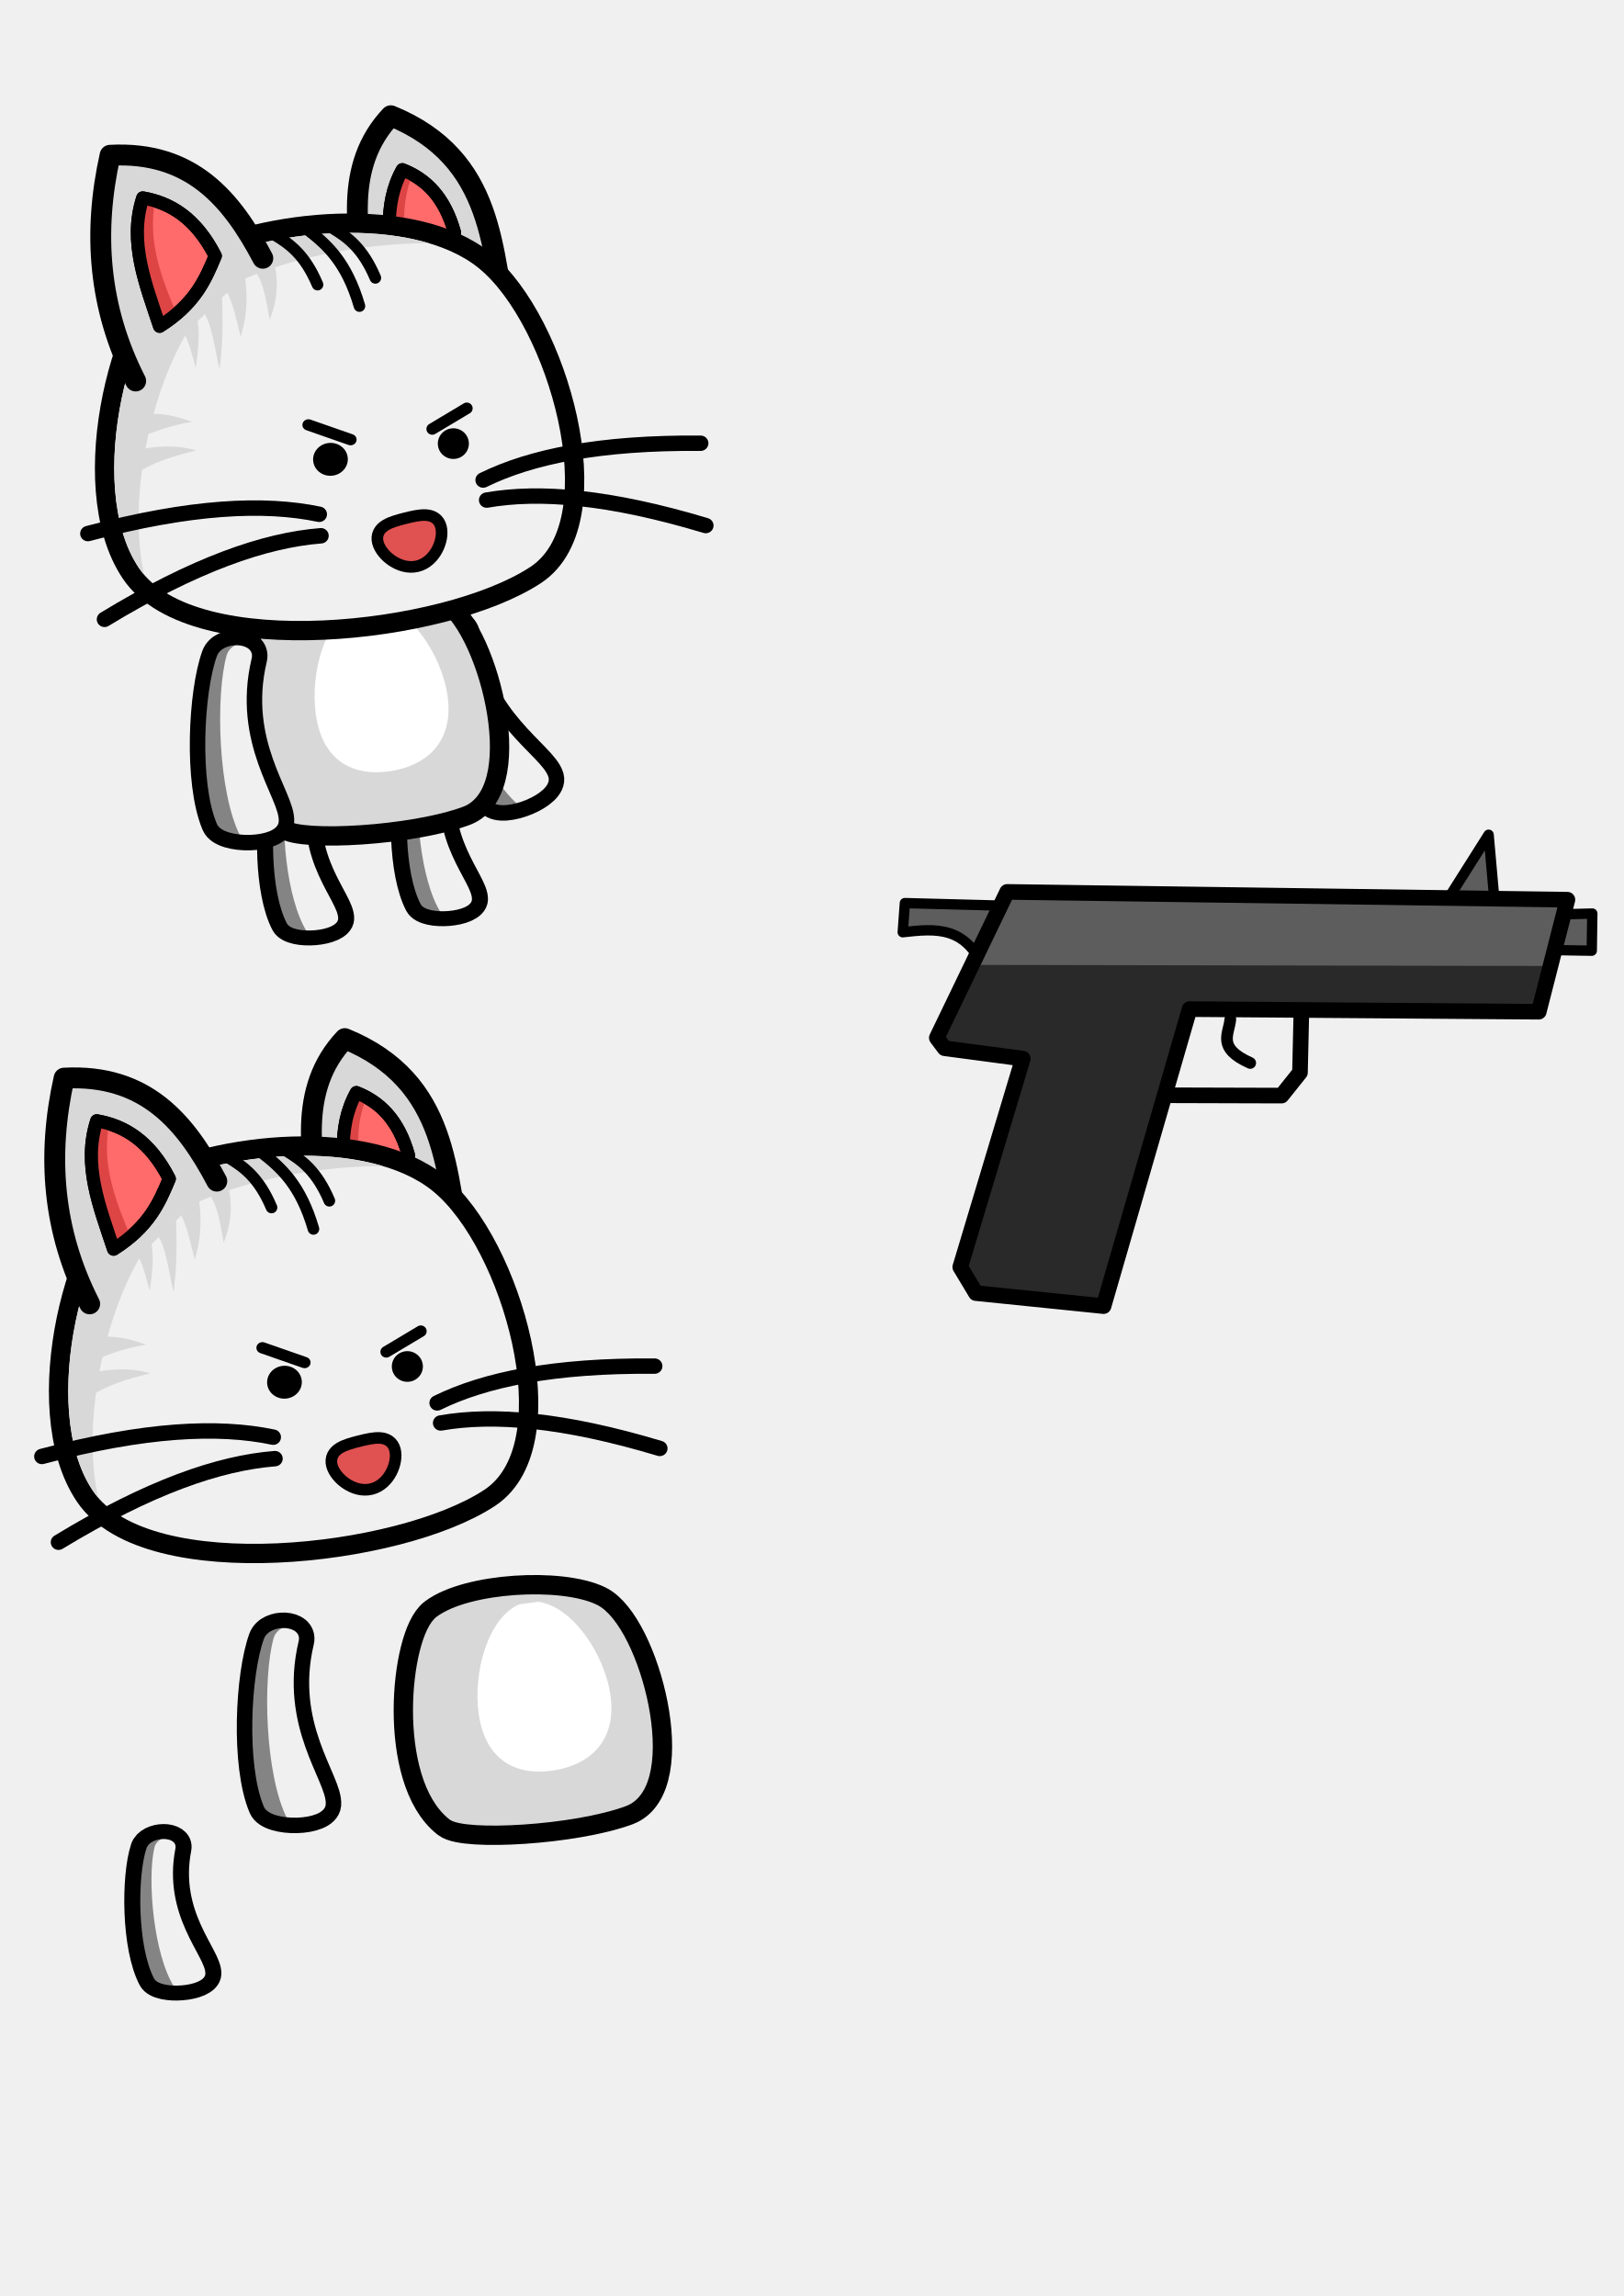
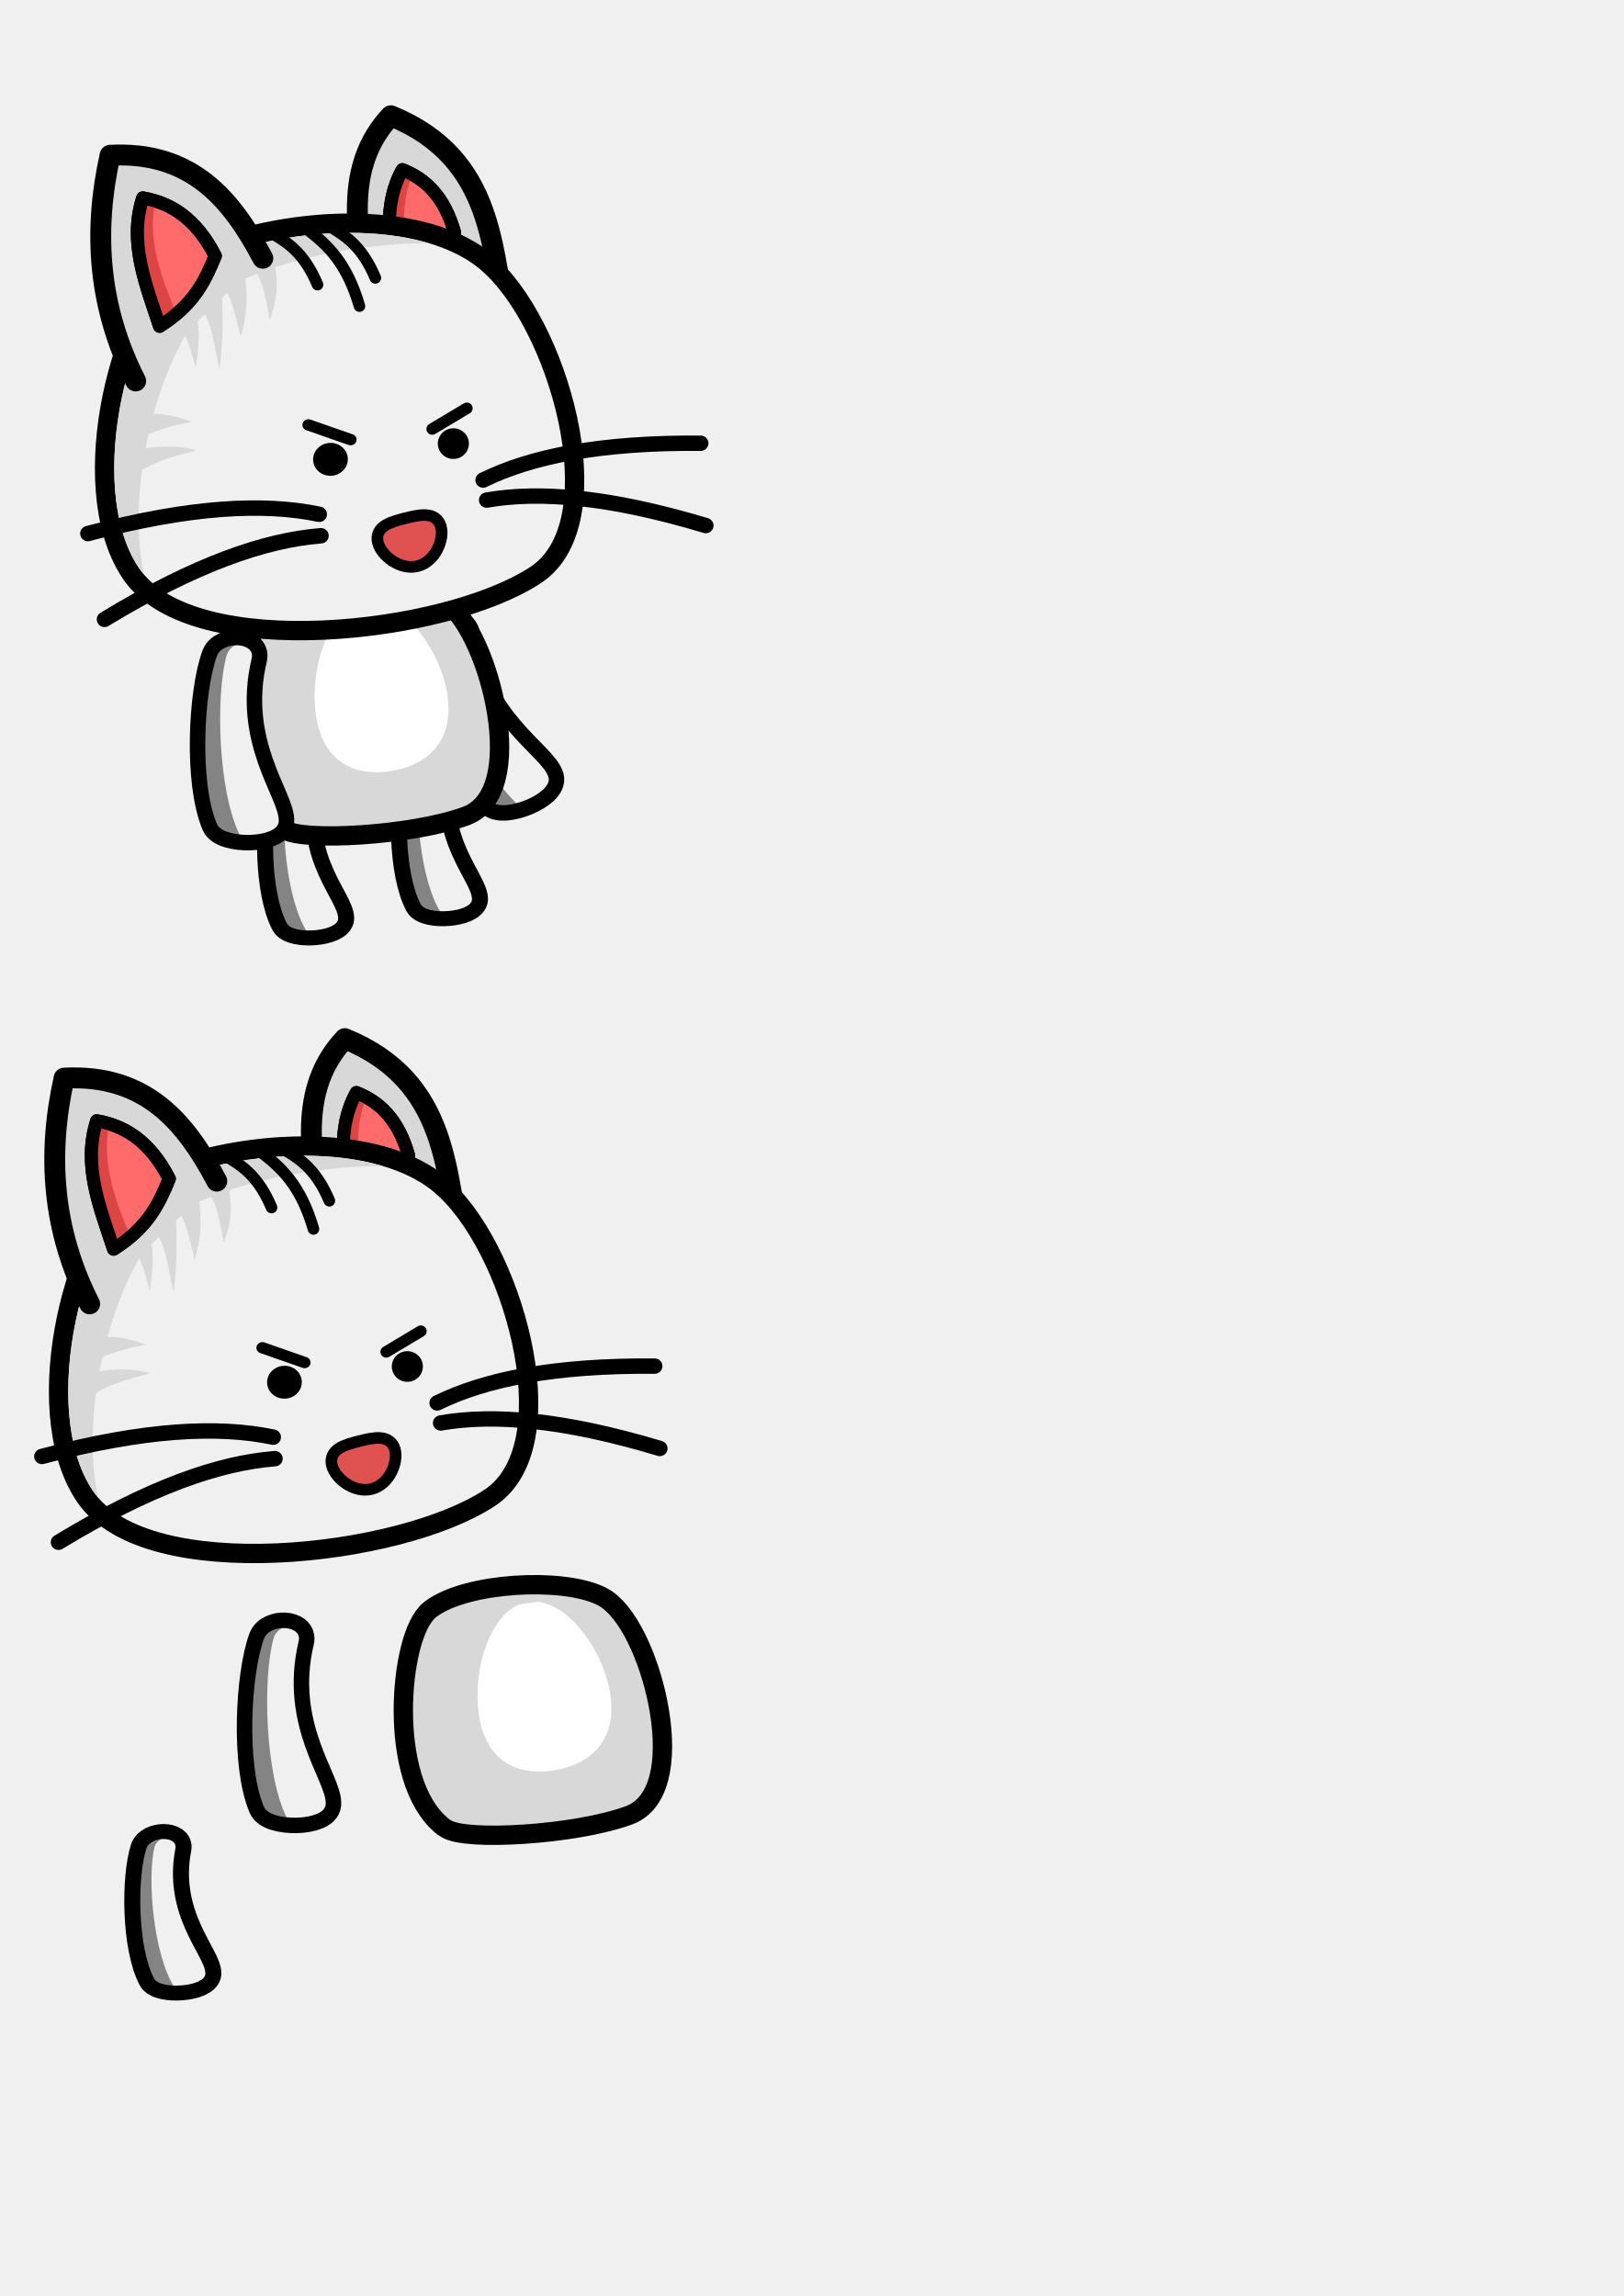
<svg xmlns="http://www.w3.org/2000/svg" width="210mm" height="297mm" viewBox="0 0 210 297" version="1.1" id="svg8">
  <defs id="defs2" />
  <g id="layer1">
    <g id="g4870">
      <g id="g4803" style="stroke-width:4;stroke-miterlimit:4;stroke-dasharray:none" transform="rotate(-21.09213,35.53628,11.43265)">
        <path id="path4797" d="m 28.503,85.885 c 0.738,-2.02 5.001,-1.817 4.499,0.283 -2.658,11.129 3.76,18.26 3.496,21.152 -0.197,2.157 -7.157,2.258 -7.995,0.283 -2.297,-5.411 -1.697,-17.074 0,-21.719 z" style="opacity:1;fill:none;fill-opacity:1;stroke:#000000;stroke-width:4;stroke-linecap:round;stroke-linejoin:round;stroke-miterlimit:4;stroke-dasharray:none;stroke-opacity:1;paint-order:stroke fill markers" />
        <path style="opacity:1;fill:#f0f0f0;fill-opacity:1;stroke:none;stroke-width:4;stroke-linecap:round;stroke-linejoin:round;stroke-miterlimit:4;stroke-dasharray:none;stroke-opacity:1;paint-order:stroke fill markers" d="m 28.503,85.885 c 0.738,-2.02 5.001,-1.817 4.499,0.283 -2.658,11.129 3.76,18.26 3.496,21.152 -0.197,2.157 -7.157,2.258 -7.995,0.283 -2.297,-5.411 -1.697,-17.074 0,-21.719 z" id="path4799" />
        <path id="path4801" transform="scale(0.2645833)" d="m 117.912,317.533 c -4.297,-0.239 -9.203,1.543 -10.65,5.506 -6.658,18.222 -9.013,63.984 0,85.215 1.345,3.169 6.716,4.953 12.637,5.402 -0.27,-0.305 -0.513,-0.625 -0.691,-0.971 -11.034,-21.35 -12.187,-69.082 -6.703,-88.539 0.949,-3.367 4.282,-5.466 7.863,-6.23 -0.774,-0.206 -1.601,-0.335 -2.455,-0.383 z" style="opacity:1;fill:#000000;fill-opacity:0.453;stroke:none;stroke-width:15.118;stroke-linecap:round;stroke-linejoin:round;stroke-miterlimit:4;stroke-dasharray:none;stroke-opacity:1;paint-order:stroke fill markers" />
      </g>
      <g transform="translate(0.1889881,1.700893)" id="g4829">
        <g id="g4819" style="stroke-width:4.975;stroke-miterlimit:4;stroke-dasharray:none" transform="matrix(0.8312477,-0.04899425,0.04567883,0.7749976,25.61031,33.26686)">
          <path id="path4813" d="m 28.503,85.885 c 0.738,-2.02 5.001,-1.817 4.499,0.283 -2.658,11.129 3.76,18.26 3.496,21.152 -0.197,2.157 -7.157,2.258 -7.995,0.283 -2.297,-5.411 -1.697,-17.074 0,-21.719 z" style="opacity:1;fill:none;fill-opacity:1;stroke:#000000;stroke-width:4.975;stroke-linecap:round;stroke-linejoin:round;stroke-miterlimit:4;stroke-dasharray:none;stroke-opacity:1;paint-order:stroke fill markers" />
          <path style="opacity:1;fill:#f0f0f0;fill-opacity:1;stroke:none;stroke-width:4.975;stroke-linecap:round;stroke-linejoin:round;stroke-miterlimit:4;stroke-dasharray:none;stroke-opacity:1;paint-order:stroke fill markers" d="m 28.503,85.885 c 0.738,-2.02 5.001,-1.817 4.499,0.283 -2.658,11.129 3.76,18.26 3.496,21.152 -0.197,2.157 -7.157,2.258 -7.995,0.283 -2.297,-5.411 -1.697,-17.074 0,-21.719 z" id="path4815" />
          <path id="path4817" transform="scale(0.2645833)" d="m 117.912,317.533 c -4.297,-0.239 -9.203,1.543 -10.65,5.506 -6.658,18.222 -9.013,63.984 0,85.215 1.345,3.169 6.716,4.953 12.637,5.402 -0.27,-0.305 -0.513,-0.625 -0.691,-0.971 -11.034,-21.35 -12.187,-69.082 -6.703,-88.539 0.949,-3.367 4.282,-5.466 7.863,-6.23 -0.774,-0.206 -1.601,-0.335 -2.455,-0.383 z" style="opacity:1;fill:#000000;fill-opacity:0.453;stroke:none;stroke-width:18.803;stroke-linecap:round;stroke-linejoin:round;stroke-miterlimit:4;stroke-dasharray:none;stroke-opacity:1;paint-order:stroke fill markers" />
        </g>
        <g transform="matrix(0.8312477,-0.04899425,0.04567883,0.7749976,8.305708,35.75511)" style="stroke-width:4.975;stroke-miterlimit:4;stroke-dasharray:none" id="g4811">
          <path style="opacity:1;fill:none;fill-opacity:1;stroke:#000000;stroke-width:4.975;stroke-linecap:round;stroke-linejoin:round;stroke-miterlimit:4;stroke-dasharray:none;stroke-opacity:1;paint-order:stroke fill markers" d="m 28.503,85.885 c 0.738,-2.02 5.001,-1.817 4.499,0.283 -2.658,11.129 3.76,18.26 3.496,21.152 -0.197,2.157 -7.157,2.258 -7.995,0.283 -2.297,-5.411 -1.697,-17.074 0,-21.719 z" id="path4805" />
          <path id="path4807" d="m 28.503,85.885 c 0.738,-2.02 5.001,-1.817 4.499,0.283 -2.658,11.129 3.76,18.26 3.496,21.152 -0.197,2.157 -7.157,2.258 -7.995,0.283 -2.297,-5.411 -1.697,-17.074 0,-21.719 z" style="opacity:1;fill:#f0f0f0;fill-opacity:1;stroke:none;stroke-width:4.975;stroke-linecap:round;stroke-linejoin:round;stroke-miterlimit:4;stroke-dasharray:none;stroke-opacity:1;paint-order:stroke fill markers" />
          <path style="opacity:1;fill:#000000;fill-opacity:0.453;stroke:none;stroke-width:18.803;stroke-linecap:round;stroke-linejoin:round;stroke-miterlimit:4;stroke-dasharray:none;stroke-opacity:1;paint-order:stroke fill markers" d="m 117.912,317.533 c -4.297,-0.239 -9.203,1.543 -10.65,5.506 -6.658,18.222 -9.013,63.984 0,85.215 1.345,3.169 6.716,4.953 12.637,5.402 -0.27,-0.305 -0.513,-0.625 -0.691,-0.971 -11.034,-21.35 -12.187,-69.082 -6.703,-88.539 0.949,-3.367 4.282,-5.466 7.863,-6.23 -0.774,-0.206 -1.601,-0.335 -2.455,-0.383 z" transform="scale(0.2645833)" id="path4809" />
        </g>
      </g>
      <g id="g4678">
        <path style="opacity:1;fill:#d8d8d8;fill-opacity:1;stroke:#000000;stroke-width:5;stroke-linecap:round;stroke-linejoin:round;stroke-miterlimit:4;stroke-dasharray:none;stroke-opacity:1;paint-order:stroke fill markers" d="m 35.381,79.883 c 4.189,-3.161 16.061,-3.856 20.757,-1.566 5.633,2.748 10.94,23.389 3.732,26.05 -6.764,2.497 -20.821,3.265 -22.801,1.72 -6.867,-5.359 -5.159,-23.586 -1.688,-26.204 z" id="rect4490" />
        <path style="opacity:1;fill:#ffffff;fill-opacity:1;stroke:none;stroke-width:18.898;stroke-linecap:round;stroke-linejoin:round;stroke-miterlimit:4;stroke-dasharray:none;stroke-opacity:1;paint-order:stroke fill markers" d="M 183.357 294.521 C 180.298 294.993 177.224 295.43 174.133 295.822 C 159.229 302.209 151.413 328.614 154.406 349.418 C 157.685 372.206 172.685 379.633 190.455 377.076 C 208.225 374.52 222.038 362.948 218.76 340.16 C 215.774 319.405 199.639 296.51 183.357 294.521 z " transform="scale(0.2645833)" id="path4844" />
      </g>
      <g id="g4674">
        <g id="g4631">
          <g id="g4604">
            <g id="g4740" transform="translate(0.5669643,3.779762)">
              <path id="path4497" d="M 65.101,39.098 C 63.01,28.795 63.567,16.737 49.981,11.192 c -6.138,6.504 -4.462,15.349 -2.728,24.081" style="fill:#d8d8d8;fill-opacity:1;stroke:#000000;stroke-width:2.7;stroke-linecap:butt;stroke-linejoin:round;stroke-miterlimit:4;stroke-dasharray:none;stroke-opacity:1" />
              <g style="stroke-width:1.137" transform="matrix(0.8585841,0.1746828,-0.1731684,0.866093,38.76432,-4.293689)" id="g4714">
                <path id="path4708" d="m 19.251,22.061 c -1.853,5.687 0.37,11.133 2.177,16.603 4.568,-2.889 5.906,-5.994 7.201,-9.102 -2.502,-4.888 -5.763,-6.87 -9.378,-7.501 z" style="fill:#ff6a6a;fill-opacity:1;stroke:#000000;stroke-width:1.932;stroke-linecap:round;stroke-linejoin:round;stroke-miterlimit:4;stroke-dasharray:none;stroke-opacity:1" />
                <path id="path4710" d="m 19.652,22.061 c -1.853,5.687 0.37,11.133 2.177,16.603 0.709,-0.448 1.332,-0.902 1.897,-1.36 -2.044,-4.842 -3.936,-9.703 -2.846,-14.969 -0.405,-0.11 -0.814,-0.203 -1.228,-0.275 z" style="fill:#dd4545;fill-opacity:1;stroke:none;stroke-width:1.932;stroke-linecap:round;stroke-linejoin:round;stroke-miterlimit:4;stroke-dasharray:none;stroke-opacity:1" />
                <path style="fill:none;fill-opacity:1;stroke:#000000;stroke-width:1.932;stroke-linecap:round;stroke-linejoin:round;stroke-miterlimit:4;stroke-dasharray:none;stroke-opacity:1" d="m 19.251,22.061 c -1.853,5.687 0.37,11.133 2.177,16.603 4.568,-2.889 5.906,-5.994 7.201,-9.102 -2.502,-4.888 -5.763,-6.87 -9.378,-7.501 z" id="path4712" />
              </g>
            </g>
            <g id="g4555">
              <g id="g4543">
                <path style="opacity:1;fill:#f0f0f0;fill-opacity:1;stroke:#000000;stroke-width:5;stroke-linecap:round;stroke-linejoin:round;stroke-miterlimit:4;stroke-dasharray:none;stroke-opacity:1;paint-order:stroke fill markers" d="m 24.418,34.779 c 10.103,-5.357 28.995,-6.975 37.479,-0.111 9.043,7.317 16.151,32.438 6.701,38.663 C 57.277,80.79 25.279,84.294 17.977,73.482 10.67,62.663 17.18,38.617 24.418,34.779 Z" id="rect4485" />
                <g id="g4722" transform="matrix(1,0,0,0.939834,0,4.83221)" style="stroke-width:1.032">
                  <path id="path4691" transform="scale(0.2645833)" d="m 74.9,195.832 c -0.964,0.002 -1.94,0.042 -2.928,0.125 l -3.283,12.121 c 7.209,-3.212 14.761,-6.275 25.254,-8.08 -6.086,-2.306 -12.294,-4.179 -19.043,-4.166 z m 6.67,16.982 c -4.798,0.043 -9.596,0.737 -14.395,1.83 l -2.021,13.385 c 9.06,-7.1 19.882,-10.236 30.811,-13.131 -4.798,-1.516 -9.596,-2.127 -14.395,-2.084 z" style="fill:#d8d8d8;fill-opacity:1;stroke:none;stroke-width:1.032px;stroke-linecap:butt;stroke-linejoin:miter;stroke-opacity:1" />
                  <path id="path4682" transform="scale(0.2645833)" d="m 132.836,112.367 -10.102,7.07 c 5.738,5.115 7.265,16.543 9.09,27.527 5.453,-14.963 3.488,-24.914 1.012,-34.598 z m -13.891,5.051 -11.363,9.85 c 5.837,6.765 7.512,18.158 10.102,28.535 4.536,-16.453 2.571,-27.127 1.262,-38.385 z m -10.607,11.869 -10.1,11.617 c 5.629,7.488 6.517,20.665 9.09,31.82 2.225,-18.727 1.352,-30.487 1.01,-43.438 z m -12.373,14.9 -7.828,7.07 c 4.029,5.026 5.46,13.092 7.576,20.709 1.202,-9.483 2.342,-18.954 0.252,-27.779 z" style="fill:#d8d8d8;fill-opacity:1;stroke:none;stroke-width:1.032px;stroke-linecap:butt;stroke-linejoin:miter;stroke-opacity:1" />
                  <path id="path4669" transform="scale(0.2645833)" d="m 170.393,101.688 c -28.157,0.098 -57.819,7.299 -78.105,18.744 -27.357,15.434 -51.958,112.134 -24.344,155.641 0.738,1.163 1.557,2.278 2.426,3.359 -11.001,-56.009 14.556,-135.535 42.436,-150.428 25.141,-13.43 61.928,-21.866 96.814,-21.939 -11.844,-3.744 -25.351,-5.425 -39.227,-5.377 z" style="opacity:1;fill:#d8d8d8;fill-opacity:1;stroke:none;stroke-width:19.493;stroke-linecap:round;stroke-linejoin:round;stroke-miterlimit:4;stroke-dasharray:none;stroke-opacity:1;paint-order:stroke fill markers" />
                </g>
              </g>
              <g style="stroke-width:1.149;stroke-miterlimit:4;stroke-dasharray:none" transform="matrix(1.301408,0,0,1.309682,-11.70101,-5.03174)" id="g4581">
                <path style="fill:none;stroke:#000000;stroke-width:1.149;stroke-linecap:round;stroke-linejoin:miter;stroke-miterlimit:4;stroke-dasharray:none;stroke-opacity:1;paint-order:stroke fill markers" d="m 39.556,26.523 c 1.97,1.512 3.888,3.233 5.158,7.547" id="path4564" />
                <path id="path4566" d="m 36.261,27.023 c 1.522,0.909 3.024,1.971 4.287,4.93" style="fill:none;stroke:#000000;stroke-width:1.149;stroke-linecap:round;stroke-linejoin:miter;stroke-miterlimit:4;stroke-dasharray:none;stroke-opacity:1;paint-order:stroke fill markers" />
                <path style="fill:none;stroke:#000000;stroke-width:1.149;stroke-linecap:round;stroke-linejoin:miter;stroke-miterlimit:4;stroke-dasharray:none;stroke-opacity:1;paint-order:stroke fill markers" d="m 42.007,26.355 c 1.522,0.909 3.024,1.971 4.287,4.93" id="path4568" />
              </g>
            </g>
          </g>
          <g transform="translate(-0.785596,3.542136)" id="g4733">
            <path style="fill:#d8d8d8;fill-opacity:1;stroke:none;stroke-width:2.7;stroke-linecap:round;stroke-linejoin:round;stroke-miterlimit:4;stroke-dasharray:none;stroke-opacity:1" d="M 34.774,29.865 C 30.734,22.196 25.551,15.978 15.025,16.542 12.797,26.512 13.508,36.273 18.332,45.74" id="path4662" />
            <g id="g4706">
              <path id="path4658" d="m 19.251,22.061 c -1.853,5.687 0.37,11.133 2.177,16.603 4.568,-2.889 5.906,-5.994 7.201,-9.102 -2.502,-4.888 -5.763,-6.87 -9.378,-7.501 z" style="fill:#ff6a6a;fill-opacity:1;stroke:#000000;stroke-width:1.7;stroke-linecap:round;stroke-linejoin:round;stroke-miterlimit:4;stroke-dasharray:none;stroke-opacity:1" />
              <path id="path4696" d="m 19.652,22.061 c -1.853,5.687 0.37,11.133 2.177,16.603 0.709,-0.448 1.332,-0.902 1.897,-1.36 -2.044,-4.842 -3.936,-9.703 -2.846,-14.969 -0.405,-0.11 -0.814,-0.203 -1.228,-0.275 z" style="fill:#dd4545;fill-opacity:1;stroke:none;stroke-width:1.7;stroke-linecap:round;stroke-linejoin:round;stroke-miterlimit:4;stroke-dasharray:none;stroke-opacity:1" />
              <path style="fill:none;fill-opacity:1;stroke:#000000;stroke-width:1.7;stroke-linecap:round;stroke-linejoin:round;stroke-miterlimit:4;stroke-dasharray:none;stroke-opacity:1" d="m 19.251,22.061 c -1.853,5.687 0.37,11.133 2.177,16.603 4.568,-2.889 5.906,-5.994 7.201,-9.102 -2.502,-4.888 -5.763,-6.87 -9.378,-7.501 z" id="path4701" />
            </g>
            <path id="path4660" d="M 34.774,29.865 C 30.734,22.196 25.551,15.978 15.025,16.542 12.797,26.512 13.508,36.273 18.332,45.74" style="display:inline;fill:none;stroke:#000000;stroke-width:2.7;stroke-linecap:round;stroke-linejoin:round;stroke-miterlimit:4;stroke-dasharray:none;stroke-opacity:1" />
          </g>
        </g>
        <g id="g4637" transform="matrix(0.791142,0,0,0.7809278,10.574,13.29722)" style="stroke-width:1.272">
          <g style="stroke-width:1.162" transform="matrix(1.113297,-0.1050809,0.100768,1.067604,-8.350695,4.169412)" id="g4621">
            <circle style="opacity:1;fill:#000000;fill-opacity:1;stroke:none;stroke-width:3.137;stroke-linecap:round;stroke-linejoin:round;stroke-miterlimit:4;stroke-dasharray:none;stroke-opacity:1;paint-order:stroke fill markers" id="path4615" cx="39.021" cy="55.255" r="2.539" />
            <path style="fill:none;stroke:#000000;stroke-width:1.743;stroke-linecap:round;stroke-linejoin:miter;stroke-miterlimit:4;stroke-dasharray:none;stroke-opacity:1" d="M 42.228,52.516 36.283,49.641" id="path4617" />
          </g>
          <g id="g4627" transform="matrix(-0.9955751,0.09396948,0.09396948,0.9955751,94.40476,-2.222618)" style="stroke-width:1.272">
            <circle r="2.539" cy="55.255" cx="39.021" id="circle4623" style="opacity:1;fill:#000000;fill-opacity:1;stroke:none;stroke-width:3.435;stroke-linecap:round;stroke-linejoin:round;stroke-miterlimit:4;stroke-dasharray:none;stroke-opacity:1;paint-order:stroke fill markers" />
            <path id="path4625" d="M 42.228,52.516 36.283,49.641" style="fill:none;stroke:#000000;stroke-width:1.908;stroke-linecap:round;stroke-linejoin:miter;stroke-miterlimit:4;stroke-dasharray:none;stroke-opacity:1" />
          </g>
        </g>
        <g id="g4680" transform="rotate(-2.352195,38.31472,68.95306)">
          <g style="stroke-width:2.14;stroke-miterlimit:4;stroke-dasharray:none" transform="matrix(-0.9054804,0.2406351,0.2414419,0.900808,73.79044,-4.437829)" id="g4528">
            <path id="path4524" d="m 53.053,64.743 c 6.794,-3.801 16.646,-6.351 31.271,-6.949" style="fill:none;stroke:#000000;stroke-width:2.14;stroke-linecap:round;stroke-linejoin:miter;stroke-miterlimit:4;stroke-dasharray:none;stroke-opacity:1" />
            <path style="fill:none;stroke:#000000;stroke-width:2.14;stroke-linecap:round;stroke-linejoin:miter;stroke-miterlimit:4;stroke-dasharray:none;stroke-opacity:1" d="m 53.71,67.659 c 7.592,-1.724 17.762,-1.384 31.959,2.18" id="path4526" />
          </g>
          <g id="g4540" transform="matrix(0.8869768,0.07956509,-0.08049695,0.8767089,20.90813,2.113372)" style="stroke-width:2.259;stroke-miterlimit:4;stroke-dasharray:none">
            <path style="fill:none;stroke:#000000;stroke-width:2.259;stroke-linecap:round;stroke-linejoin:miter;stroke-miterlimit:4;stroke-dasharray:none;stroke-opacity:1" d="m 53.053,64.743 c 6.794,-3.801 16.646,-6.351 31.271,-6.949" id="path4536" />
            <path id="path4538" d="m 53.71,67.659 c 7.592,-1.724 17.762,-1.384 31.959,2.18" style="fill:none;stroke:#000000;stroke-width:2.259;stroke-linecap:round;stroke-linejoin:miter;stroke-miterlimit:4;stroke-dasharray:none;stroke-opacity:1" />
          </g>
        </g>
        <path style="opacity:1;fill:#e05151;fill-opacity:1;stroke:#000000;stroke-width:3;stroke-linecap:round;stroke-linejoin:round;stroke-miterlimit:4;stroke-dasharray:none;stroke-opacity:1;paint-order:stroke fill markers" d="m 56.303,68.321 c 0.344,1.308 -0.621,3.717 -2.472,4.183 -1.85,0.466 -3.885,-1.189 -4.229,-2.497 -0.344,-1.308 1.132,-1.775 2.983,-2.24 1.85,-0.466 3.374,-0.754 3.718,0.554 z" id="path4716" />
      </g>
      <g transform="translate(-0.4495421,-1.013725)" style="stroke-width:4;stroke-miterlimit:4;stroke-dasharray:none" id="g4795">
        <path style="opacity:1;fill:none;fill-opacity:1;stroke:#000000;stroke-width:4;stroke-linecap:round;stroke-linejoin:round;stroke-miterlimit:4;stroke-dasharray:none;stroke-opacity:1;paint-order:stroke fill markers" d="m 28.503,85.885 c 0.738,-2.02 5.001,-1.817 4.499,0.283 -2.658,11.129 3.76,18.26 3.496,21.152 -0.197,2.157 -7.157,2.258 -7.995,0.283 -2.297,-5.411 -1.697,-17.074 0,-21.719 z" id="rect4742" />
        <path id="path4747" d="m 28.503,85.885 c 0.738,-2.02 5.001,-1.817 4.499,0.283 -2.658,11.129 3.76,18.26 3.496,21.152 -0.197,2.157 -7.157,2.258 -7.995,0.283 -2.297,-5.411 -1.697,-17.074 0,-21.719 z" style="opacity:1;fill:#f0f0f0;fill-opacity:1;stroke:none;stroke-width:4;stroke-linecap:round;stroke-linejoin:round;stroke-miterlimit:4;stroke-dasharray:none;stroke-opacity:1;paint-order:stroke fill markers" />
        <path style="opacity:1;fill:#000000;fill-opacity:0.453;stroke:none;stroke-width:15.118;stroke-linecap:round;stroke-linejoin:round;stroke-miterlimit:4;stroke-dasharray:none;stroke-opacity:1;paint-order:stroke fill markers" d="m 117.912,317.533 c -4.297,-0.239 -9.203,1.543 -10.65,5.506 -6.658,18.222 -9.013,63.984 0,85.215 1.345,3.169 6.716,4.953 12.637,5.402 -0.27,-0.305 -0.513,-0.625 -0.691,-0.971 -11.034,-21.35 -12.187,-69.082 -6.703,-88.539 0.949,-3.367 4.282,-5.466 7.863,-6.23 -0.774,-0.206 -1.601,-0.335 -2.455,-0.383 z" transform="scale(0.2645833)" id="path4783" />
      </g>
    </g>
    <g id="g4704" style="stroke-width:4.975;stroke-miterlimit:4;stroke-dasharray:none" transform="matrix(0.8312477,-0.04899425,0.04567883,0.7749976,-8.68001,173.9401)">
      <path id="path4698" d="m 28.503,85.885 c 0.738,-2.02 5.001,-1.817 4.499,0.283 -2.658,11.129 3.76,18.26 3.496,21.152 -0.197,2.157 -7.157,2.258 -7.995,0.283 -2.297,-5.411 -1.697,-17.074 0,-21.719 z" style="opacity:1;fill:none;fill-opacity:1;stroke:#000000;stroke-width:4.975;stroke-linecap:round;stroke-linejoin:round;stroke-miterlimit:4;stroke-dasharray:none;stroke-opacity:1;paint-order:stroke fill markers" />
      <path style="opacity:1;fill:#f0f0f0;fill-opacity:1;stroke:none;stroke-width:4.975;stroke-linecap:round;stroke-linejoin:round;stroke-miterlimit:4;stroke-dasharray:none;stroke-opacity:1;paint-order:stroke fill markers" d="m 28.503,85.885 c 0.738,-2.02 5.001,-1.817 4.499,0.283 -2.658,11.129 3.76,18.26 3.496,21.152 -0.197,2.157 -7.157,2.258 -7.995,0.283 -2.297,-5.411 -1.697,-17.074 0,-21.719 z" id="path4700" />
      <path id="path4702" transform="scale(0.2645833)" d="m 117.912,317.533 c -4.297,-0.239 -9.203,1.543 -10.65,5.506 -6.658,18.222 -9.013,63.984 0,85.215 1.345,3.169 6.716,4.953 12.637,5.402 -0.27,-0.305 -0.513,-0.625 -0.691,-0.971 -11.034,-21.35 -12.187,-69.082 -6.703,-88.539 0.949,-3.367 4.282,-5.466 7.863,-6.23 -0.774,-0.206 -1.601,-0.335 -2.455,-0.383 z" style="opacity:1;fill:#000000;fill-opacity:0.453;stroke:none;stroke-width:18.803;stroke-linecap:round;stroke-linejoin:round;stroke-miterlimit:4;stroke-dasharray:none;stroke-opacity:1;paint-order:stroke fill markers" />
    </g>
    <g id="g4713" transform="translate(21.06653,129.2698)">
      <path style="opacity:1;fill:#d8d8d8;fill-opacity:1;stroke:#000000;stroke-width:5;stroke-linecap:round;stroke-linejoin:round;stroke-miterlimit:4;stroke-dasharray:none;stroke-opacity:1;paint-order:stroke fill markers" d="m 35.381,79.883 c 4.189,-3.161 16.061,-3.856 20.757,-1.566 5.633,2.748 10.94,23.389 3.732,26.05 -6.764,2.497 -20.821,3.265 -22.801,1.72 -6.867,-5.359 -5.159,-23.586 -1.688,-26.204 z" id="path4709" />
      <path style="opacity:1;fill:#ffffff;fill-opacity:1;stroke:none;stroke-width:18.898;stroke-linecap:round;stroke-linejoin:round;stroke-miterlimit:4;stroke-dasharray:none;stroke-opacity:1;paint-order:stroke fill markers" d="m 183.357,294.521 c -3.059,0.472 -6.133,0.909 -9.225,1.301 -14.904,6.387 -22.72,32.792 -19.727,53.596 3.278,22.788 18.278,30.215 36.049,27.658 17.77,-2.557 31.583,-14.128 28.305,-36.916 -2.986,-20.756 -19.121,-43.65 -35.402,-45.639 z" transform="scale(0.2645833)" id="path4711" />
    </g>
    <g id="g4798" transform="translate(-5.949387,119.3789)">
      <g id="g4765">
        <g id="g4749">
          <g id="g4725" transform="translate(0.5669643,3.779762)">
            <path id="path4715" d="M 65.101,39.098 C 63.01,28.795 63.567,16.737 49.981,11.192 c -6.138,6.504 -4.462,15.349 -2.728,24.081" style="fill:#d8d8d8;fill-opacity:1;stroke:#000000;stroke-width:2.7;stroke-linecap:butt;stroke-linejoin:round;stroke-miterlimit:4;stroke-dasharray:none;stroke-opacity:1" />
            <g style="stroke-width:1.137" transform="matrix(0.8585841,0.1746828,-0.1731684,0.866093,38.76432,-4.293689)" id="g4723">
              <path id="path4717" d="m 19.251,22.061 c -1.853,5.687 0.37,11.133 2.177,16.603 4.568,-2.889 5.906,-5.994 7.201,-9.102 -2.502,-4.888 -5.763,-6.87 -9.378,-7.501 z" style="fill:#ff6a6a;fill-opacity:1;stroke:#000000;stroke-width:1.932;stroke-linecap:round;stroke-linejoin:round;stroke-miterlimit:4;stroke-dasharray:none;stroke-opacity:1" />
              <path id="path4719" d="m 19.652,22.061 c -1.853,5.687 0.37,11.133 2.177,16.603 0.709,-0.448 1.332,-0.902 1.897,-1.36 -2.044,-4.842 -3.936,-9.703 -2.846,-14.969 -0.405,-0.11 -0.814,-0.203 -1.228,-0.275 z" style="fill:#dd4545;fill-opacity:1;stroke:none;stroke-width:1.932;stroke-linecap:round;stroke-linejoin:round;stroke-miterlimit:4;stroke-dasharray:none;stroke-opacity:1" />
              <path style="fill:none;fill-opacity:1;stroke:#000000;stroke-width:1.932;stroke-linecap:round;stroke-linejoin:round;stroke-miterlimit:4;stroke-dasharray:none;stroke-opacity:1" d="m 19.251,22.061 c -1.853,5.687 0.37,11.133 2.177,16.603 4.568,-2.889 5.906,-5.994 7.201,-9.102 -2.502,-4.888 -5.763,-6.87 -9.378,-7.501 z" id="path4721" />
            </g>
          </g>
          <g id="g4747">
            <g id="g4737">
              <path style="opacity:1;fill:#f0f0f0;fill-opacity:1;stroke:#000000;stroke-width:5;stroke-linecap:round;stroke-linejoin:round;stroke-miterlimit:4;stroke-dasharray:none;stroke-opacity:1;paint-order:stroke fill markers" d="m 24.418,34.779 c 10.103,-5.357 28.995,-6.975 37.479,-0.111 9.043,7.317 16.151,32.438 6.701,38.663 C 57.277,80.79 25.279,84.294 17.977,73.482 10.67,62.663 17.18,38.617 24.418,34.779 Z" id="path4727" />
              <g id="g4735" transform="matrix(1,0,0,0.939834,0,4.83221)" style="stroke-width:1.032">
                <path id="path4729" transform="scale(0.2645833)" d="m 74.9,195.832 c -0.964,0.002 -1.94,0.042 -2.928,0.125 l -3.283,12.121 c 7.209,-3.212 14.761,-6.275 25.254,-8.08 -6.086,-2.306 -12.294,-4.179 -19.043,-4.166 z m 6.67,16.982 c -4.798,0.043 -9.596,0.737 -14.395,1.83 l -2.021,13.385 c 9.06,-7.1 19.882,-10.236 30.811,-13.131 -4.798,-1.516 -9.596,-2.127 -14.395,-2.084 z" style="fill:#d8d8d8;fill-opacity:1;stroke:none;stroke-width:1.032px;stroke-linecap:butt;stroke-linejoin:miter;stroke-opacity:1" />
                <path id="path4731" transform="scale(0.2645833)" d="m 132.836,112.367 -10.102,7.07 c 5.738,5.115 7.265,16.543 9.09,27.527 5.453,-14.963 3.488,-24.914 1.012,-34.598 z m -13.891,5.051 -11.363,9.85 c 5.837,6.765 7.512,18.158 10.102,28.535 4.536,-16.453 2.571,-27.127 1.262,-38.385 z m -10.607,11.869 -10.1,11.617 c 5.629,7.488 6.517,20.665 9.09,31.82 2.225,-18.727 1.352,-30.487 1.01,-43.438 z m -12.373,14.9 -7.828,7.07 c 4.029,5.026 5.46,13.092 7.576,20.709 1.202,-9.483 2.342,-18.954 0.252,-27.779 z" style="fill:#d8d8d8;fill-opacity:1;stroke:none;stroke-width:1.032px;stroke-linecap:butt;stroke-linejoin:miter;stroke-opacity:1" />
                <path id="path4733" transform="scale(0.2645833)" d="m 170.393,101.688 c -28.157,0.098 -57.819,7.299 -78.105,18.744 -27.357,15.434 -51.958,112.134 -24.344,155.641 0.738,1.163 1.557,2.278 2.426,3.359 -11.001,-56.009 14.556,-135.535 42.436,-150.428 25.141,-13.43 61.928,-21.866 96.814,-21.939 -11.844,-3.744 -25.351,-5.425 -39.227,-5.377 z" style="opacity:1;fill:#d8d8d8;fill-opacity:1;stroke:none;stroke-width:19.493;stroke-linecap:round;stroke-linejoin:round;stroke-miterlimit:4;stroke-dasharray:none;stroke-opacity:1;paint-order:stroke fill markers" />
              </g>
            </g>
            <g style="stroke-width:1.149;stroke-miterlimit:4;stroke-dasharray:none" transform="matrix(1.301408,0,0,1.309682,-11.70101,-5.03174)" id="g4745">
              <path style="fill:none;stroke:#000000;stroke-width:1.149;stroke-linecap:round;stroke-linejoin:miter;stroke-miterlimit:4;stroke-dasharray:none;stroke-opacity:1;paint-order:stroke fill markers" d="m 39.556,26.523 c 1.97,1.512 3.888,3.233 5.158,7.547" id="path4739" />
              <path id="path4741" d="m 36.261,27.023 c 1.522,0.909 3.024,1.971 4.287,4.93" style="fill:none;stroke:#000000;stroke-width:1.149;stroke-linecap:round;stroke-linejoin:miter;stroke-miterlimit:4;stroke-dasharray:none;stroke-opacity:1;paint-order:stroke fill markers" />
              <path style="fill:none;stroke:#000000;stroke-width:1.149;stroke-linecap:round;stroke-linejoin:miter;stroke-miterlimit:4;stroke-dasharray:none;stroke-opacity:1;paint-order:stroke fill markers" d="m 42.007,26.355 c 1.522,0.909 3.024,1.971 4.287,4.93" id="path4743" />
            </g>
          </g>
        </g>
        <g transform="translate(-0.785596,3.542136)" id="g4763">
          <path style="fill:#d8d8d8;fill-opacity:1;stroke:none;stroke-width:2.7;stroke-linecap:round;stroke-linejoin:round;stroke-miterlimit:4;stroke-dasharray:none;stroke-opacity:1" d="M 34.774,29.865 C 30.734,22.196 25.551,15.978 15.025,16.542 12.797,26.512 13.508,36.273 18.332,45.74" id="path4751" />
          <g id="g4759">
            <path id="path4753" d="m 19.251,22.061 c -1.853,5.687 0.37,11.133 2.177,16.603 4.568,-2.889 5.906,-5.994 7.201,-9.102 -2.502,-4.888 -5.763,-6.87 -9.378,-7.501 z" style="fill:#ff6a6a;fill-opacity:1;stroke:#000000;stroke-width:1.7;stroke-linecap:round;stroke-linejoin:round;stroke-miterlimit:4;stroke-dasharray:none;stroke-opacity:1" />
            <path id="path4755" d="m 19.652,22.061 c -1.853,5.687 0.37,11.133 2.177,16.603 0.709,-0.448 1.332,-0.902 1.897,-1.36 -2.044,-4.842 -3.936,-9.703 -2.846,-14.969 -0.405,-0.11 -0.814,-0.203 -1.228,-0.275 z" style="fill:#dd4545;fill-opacity:1;stroke:none;stroke-width:1.7;stroke-linecap:round;stroke-linejoin:round;stroke-miterlimit:4;stroke-dasharray:none;stroke-opacity:1" />
            <path style="fill:none;fill-opacity:1;stroke:#000000;stroke-width:1.7;stroke-linecap:round;stroke-linejoin:round;stroke-miterlimit:4;stroke-dasharray:none;stroke-opacity:1" d="m 19.251,22.061 c -1.853,5.687 0.37,11.133 2.177,16.603 4.568,-2.889 5.906,-5.994 7.201,-9.102 -2.502,-4.888 -5.763,-6.87 -9.378,-7.501 z" id="path4757" />
          </g>
          <path id="path4761" d="M 34.774,29.865 C 30.734,22.196 25.551,15.978 15.025,16.542 12.797,26.512 13.508,36.273 18.332,45.74" style="display:inline;fill:none;stroke:#000000;stroke-width:2.7;stroke-linecap:round;stroke-linejoin:round;stroke-miterlimit:4;stroke-dasharray:none;stroke-opacity:1" />
        </g>
      </g>
      <g id="g4779" transform="matrix(0.791142,0,0,0.7809278,10.574,13.29722)" style="stroke-width:1.272">
        <g style="stroke-width:1.162" transform="matrix(1.113297,-0.1050809,0.100768,1.067604,-8.350695,4.169412)" id="g4771">
          <circle style="opacity:1;fill:#000000;fill-opacity:1;stroke:none;stroke-width:3.137;stroke-linecap:round;stroke-linejoin:round;stroke-miterlimit:4;stroke-dasharray:none;stroke-opacity:1;paint-order:stroke fill markers" id="circle4767" cx="39.021" cy="55.255" r="2.539" />
          <path style="fill:none;stroke:#000000;stroke-width:1.743;stroke-linecap:round;stroke-linejoin:miter;stroke-miterlimit:4;stroke-dasharray:none;stroke-opacity:1" d="M 42.228,52.516 36.283,49.641" id="path4769" />
        </g>
        <g id="g4777" transform="matrix(-0.9955751,0.09396948,0.09396948,0.9955751,94.40476,-2.222618)" style="stroke-width:1.272">
          <circle r="2.539" cy="55.255" cx="39.021" id="circle4773" style="opacity:1;fill:#000000;fill-opacity:1;stroke:none;stroke-width:3.435;stroke-linecap:round;stroke-linejoin:round;stroke-miterlimit:4;stroke-dasharray:none;stroke-opacity:1;paint-order:stroke fill markers" />
          <path id="path4775" d="M 42.228,52.516 36.283,49.641" style="fill:none;stroke:#000000;stroke-width:1.908;stroke-linecap:round;stroke-linejoin:miter;stroke-miterlimit:4;stroke-dasharray:none;stroke-opacity:1" />
        </g>
      </g>
      <g id="g4794" transform="rotate(-2.352195,38.31472,68.95306)">
        <g style="stroke-width:2.14;stroke-miterlimit:4;stroke-dasharray:none" transform="matrix(-0.9054804,0.2406351,0.2414419,0.900808,73.79044,-4.437829)" id="g4786">
          <path id="path4781" d="m 53.053,64.743 c 6.794,-3.801 16.646,-6.351 31.271,-6.949" style="fill:none;stroke:#000000;stroke-width:2.14;stroke-linecap:round;stroke-linejoin:miter;stroke-miterlimit:4;stroke-dasharray:none;stroke-opacity:1" />
          <path style="fill:none;stroke:#000000;stroke-width:2.14;stroke-linecap:round;stroke-linejoin:miter;stroke-miterlimit:4;stroke-dasharray:none;stroke-opacity:1" d="m 53.71,67.659 c 7.592,-1.724 17.762,-1.384 31.959,2.18" id="path4784" />
        </g>
        <g id="g4792" transform="matrix(0.8869768,0.07956509,-0.08049695,0.8767089,20.90813,2.113372)" style="stroke-width:2.259;stroke-miterlimit:4;stroke-dasharray:none">
          <path style="fill:none;stroke:#000000;stroke-width:2.259;stroke-linecap:round;stroke-linejoin:miter;stroke-miterlimit:4;stroke-dasharray:none;stroke-opacity:1" d="m 53.053,64.743 c 6.794,-3.801 16.646,-6.351 31.271,-6.949" id="path4788" />
          <path id="path4790" d="m 53.71,67.659 c 7.592,-1.724 17.762,-1.384 31.959,2.18" style="fill:none;stroke:#000000;stroke-width:2.259;stroke-linecap:round;stroke-linejoin:miter;stroke-miterlimit:4;stroke-dasharray:none;stroke-opacity:1" />
        </g>
      </g>
      <path style="opacity:1;fill:#e05151;fill-opacity:1;stroke:#000000;stroke-width:3;stroke-linecap:round;stroke-linejoin:round;stroke-miterlimit:4;stroke-dasharray:none;stroke-opacity:1;paint-order:stroke fill markers" d="m 56.303,68.321 c 0.344,1.308 -0.621,3.717 -2.472,4.183 -1.85,0.466 -3.885,-1.189 -4.229,-2.497 -0.344,-1.308 1.132,-1.775 2.983,-2.24 1.85,-0.466 3.374,-0.754 3.718,0.554 z" id="path4796" />
    </g>
    <g transform="translate(5.628202,126.116)" style="stroke-width:4;stroke-miterlimit:4;stroke-dasharray:none" id="g4806">
      <path style="opacity:1;fill:none;fill-opacity:1;stroke:#000000;stroke-width:4;stroke-linecap:round;stroke-linejoin:round;stroke-miterlimit:4;stroke-dasharray:none;stroke-opacity:1;paint-order:stroke fill markers" d="m 28.503,85.885 c 0.738,-2.02 5.001,-1.817 4.499,0.283 -2.658,11.129 3.76,18.26 3.496,21.152 -0.197,2.157 -7.157,2.258 -7.995,0.283 -2.297,-5.411 -1.697,-17.074 0,-21.719 z" id="path4800" />
      <path id="path4802" d="m 28.503,85.885 c 0.738,-2.02 5.001,-1.817 4.499,0.283 -2.658,11.129 3.76,18.26 3.496,21.152 -0.197,2.157 -7.157,2.258 -7.995,0.283 -2.297,-5.411 -1.697,-17.074 0,-21.719 z" style="opacity:1;fill:#f0f0f0;fill-opacity:1;stroke:none;stroke-width:4;stroke-linecap:round;stroke-linejoin:round;stroke-miterlimit:4;stroke-dasharray:none;stroke-opacity:1;paint-order:stroke fill markers" />
      <path style="opacity:1;fill:#000000;fill-opacity:0.453;stroke:none;stroke-width:15.118;stroke-linecap:round;stroke-linejoin:round;stroke-miterlimit:4;stroke-dasharray:none;stroke-opacity:1;paint-order:stroke fill markers" d="m 117.912,317.533 c -4.297,-0.239 -9.203,1.543 -10.65,5.506 -6.658,18.222 -9.013,63.984 0,85.215 1.345,3.169 6.716,4.953 12.637,5.402 -0.27,-0.305 -0.513,-0.625 -0.691,-0.971 -11.034,-21.35 -12.187,-69.082 -6.703,-88.539 0.949,-3.367 4.282,-5.466 7.863,-6.23 -0.774,-0.206 -1.601,-0.335 -2.455,-0.383 z" transform="scale(0.2645833)" id="path4804" />
    </g>
-     <g id="g4984" transform="matrix(5.0439,0,0,5.0439,-421.7787,-604.4881)">
-       <g id="g4946">
-         <g id="g4927">
-           <path id="path4895" d="m 123.177,144.206 1.26,0.021 0.014,-0.953 -1.19,0.031 z" style="fill:#5d5d5d;fill-opacity:1;stroke:#000000;stroke-width:0.265px;stroke-linecap:round;stroke-linejoin:round;stroke-opacity:1" />
-           <path id="path4897" d="m 120.674,143.021 1.118,-1.768 0.175,1.972 z" style="fill:#5d5d5d;fill-opacity:1;stroke:#000000;stroke-width:0.265;stroke-linecap:round;stroke-linejoin:round;stroke-miterlimit:4;stroke-dasharray:none;stroke-opacity:1" />
-           <path id="path4899" d="m 109.977,143.089 -3.153,-0.083 -0.055,0.747 c 0.83,-0.09 1.665,-0.198 2.139,1.079 z" style="fill:#5d5d5d;fill-opacity:1;stroke:#000000;stroke-width:0.265px;stroke-linecap:round;stroke-linejoin:round;stroke-opacity:1" />
-         </g>
-         <g id="g4922">
-           <path id="path4903" d="m 115.169,145.986 c -0.035,0.384 -0.354,0.733 0.51,1.12" style="fill:none;stroke:#000000;stroke-width:0.3;stroke-linecap:round;stroke-linejoin:round;stroke-miterlimit:4;stroke-dasharray:none;stroke-opacity:1;paint-order:stroke fill markers" />
-           <path id="path4901" d="m 117.002,145.309 -0.047,2.043 -0.472,0.591 -4.122,-0.012" style="fill:none;stroke:#000000;stroke-width:0.4;stroke-linecap:round;stroke-linejoin:round;stroke-miterlimit:4;stroke-dasharray:none;stroke-opacity:1;paint-order:stroke fill markers" />
-         </g>
-       </g>
-       <g id="g4970">
-         <path id="path4913" d="m 109.447,142.719 -1.804,3.742 0.2,0.267 2.005,0.267 -1.604,5.345 0.401,0.668 3.274,0.334 2.205,-7.617 8.954,0.067 0.735,-2.873 z" style="fill:#292929;fill-opacity:1;stroke:none;stroke-width:0.5;stroke-linecap:round;stroke-linejoin:round;stroke-miterlimit:4;stroke-dasharray:none;stroke-opacity:1" />
-         <path style="fill:#5d5d5d;fill-opacity:1;stroke:none;stroke-width:0.265px;stroke-linecap:butt;stroke-linejoin:miter;stroke-opacity:1" d="m 109.447,142.718 -0.903,1.873 14.833,0.028 0.435,-1.701 z" id="path4905" />
-         <path style="fill:none;fill-opacity:1;stroke:#000000;stroke-width:0.4;stroke-linecap:round;stroke-linejoin:round;stroke-miterlimit:4;stroke-dasharray:none;stroke-opacity:1;paint-order:stroke fill markers" d="m 109.447,142.719 -1.804,3.742 0.2,0.267 2.005,0.267 -1.604,5.345 0.401,0.668 3.274,0.334 2.205,-7.617 8.954,0.067 0.735,-2.873 z" id="path4893" />
-       </g>
-     </g>
  </g>
</svg>
